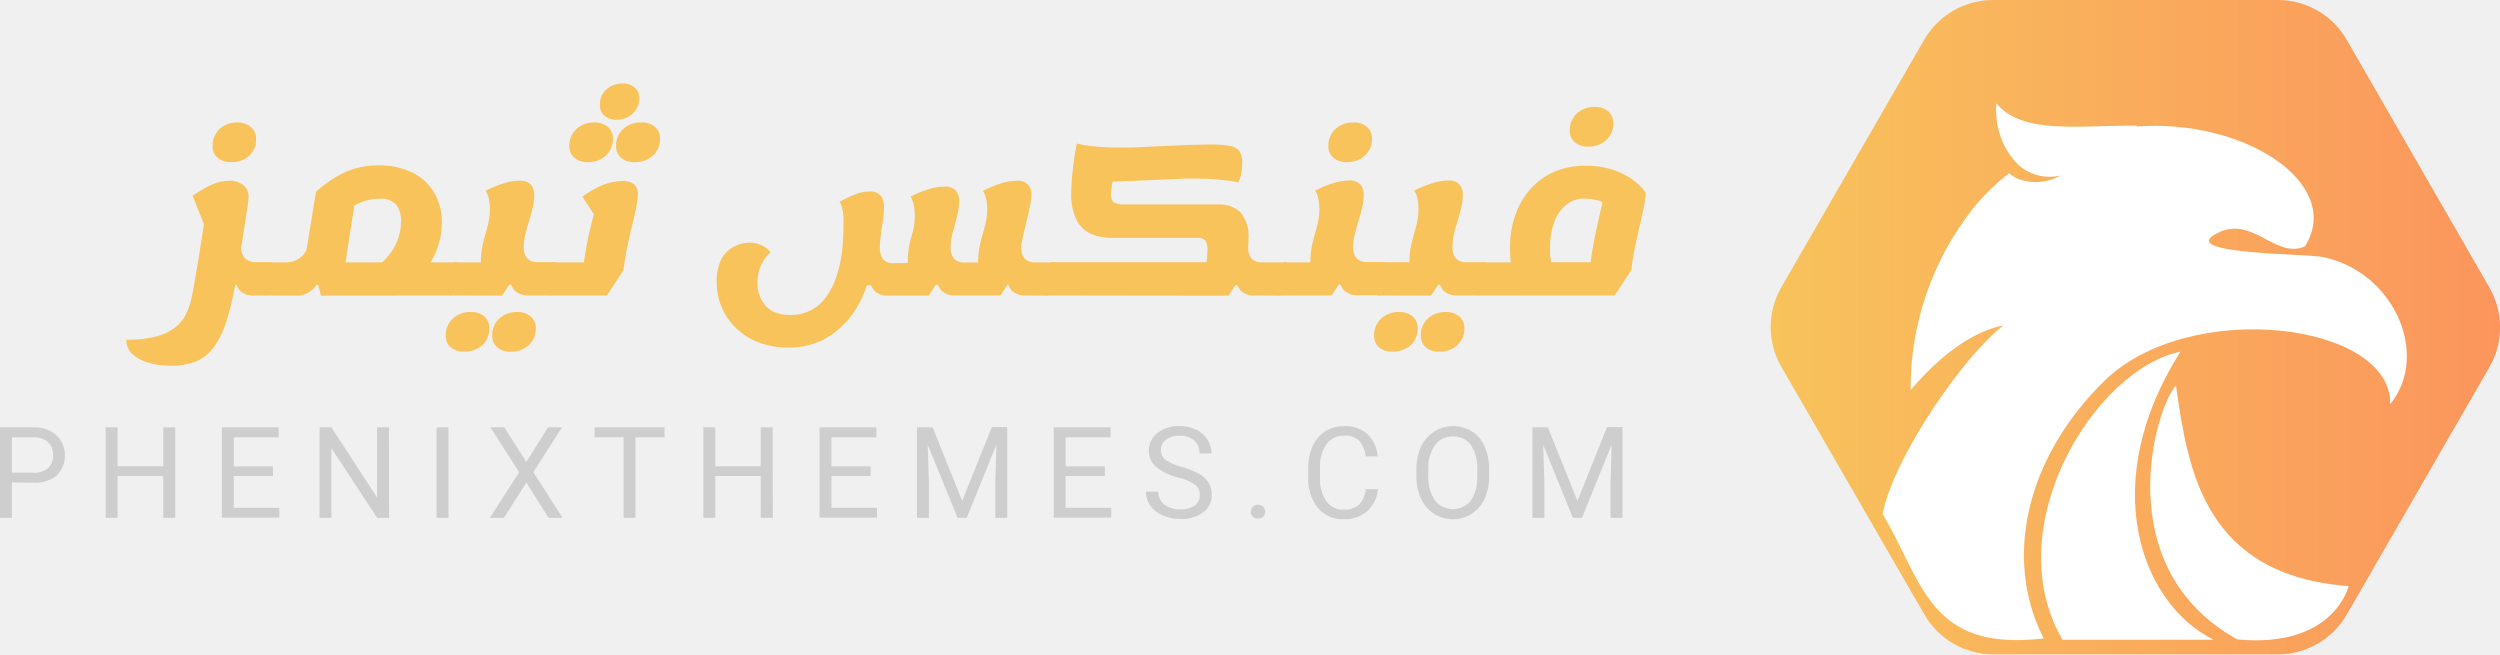
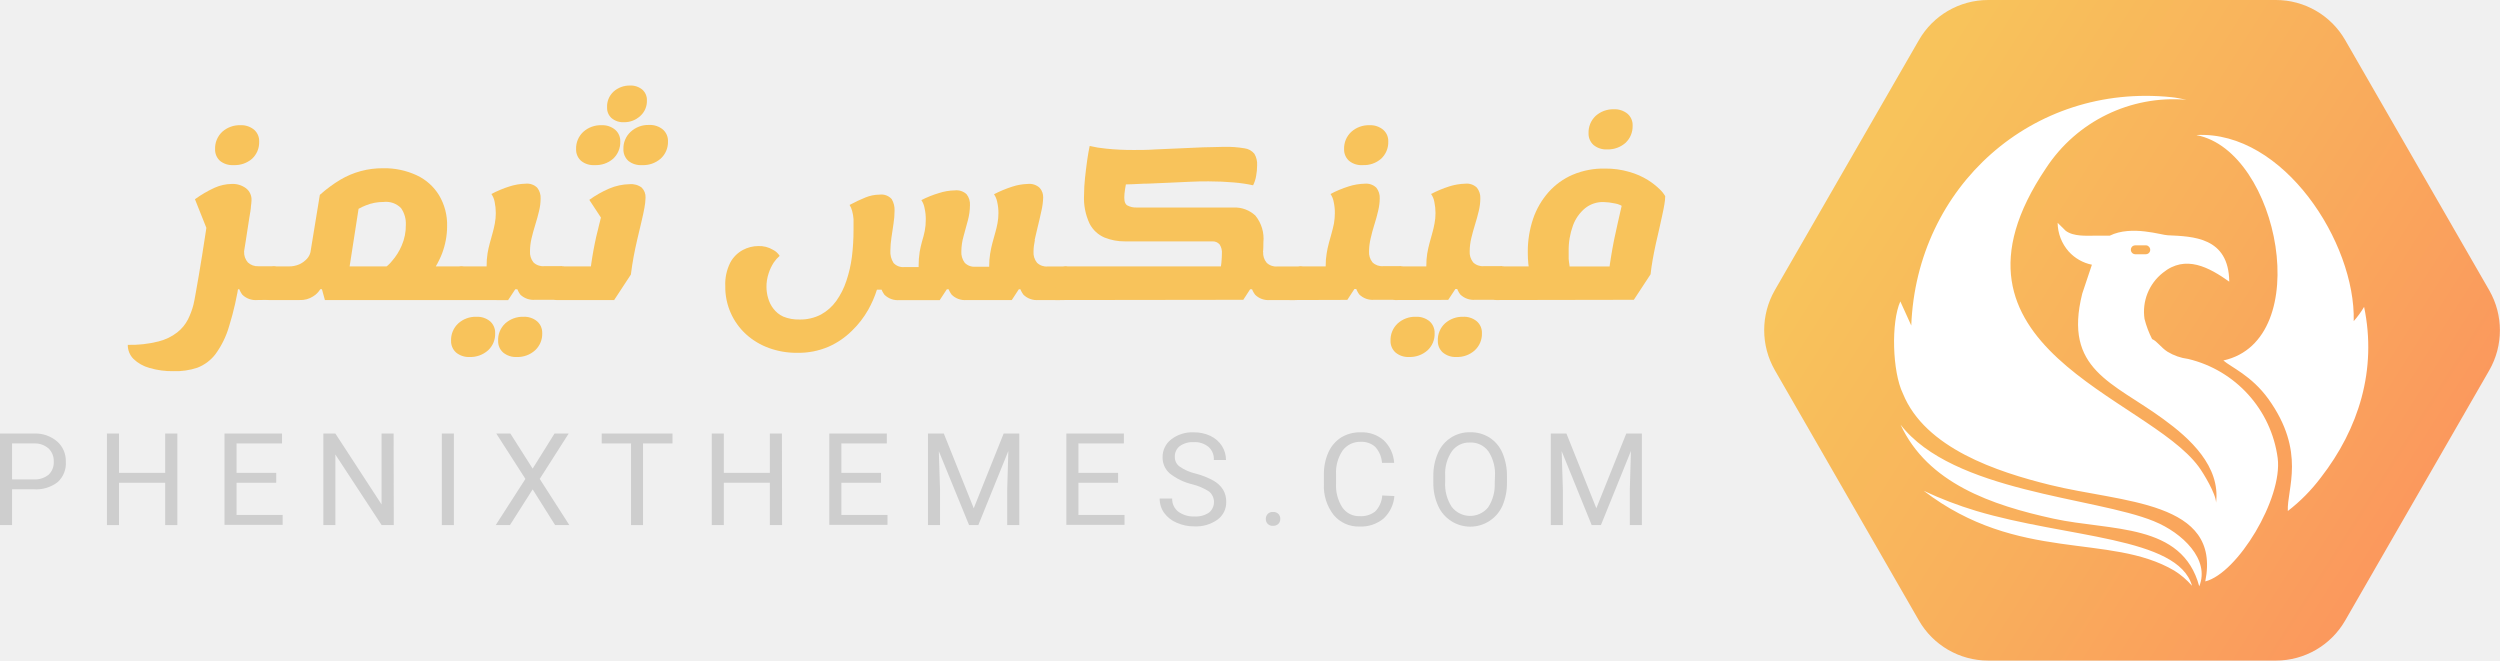
- <svg xmlns="http://www.w3.org/2000/svg" viewBox="0 0 314.43 82.3">
+ <svg xmlns="http://www.w3.org/2000/svg" viewBox="0 0 310.71 82.09">
  <defs>
-     <style>.cls-1{fill:url(#linear-gradient);}.cls-2{fill:#fff;}.cls-3{fill:#f8c35b;}.cls-4{fill:#cecece;}</style>
-     <linearGradient id="linear-gradient" x1="224.05" y1="41.15" x2="315.75" y2="41.15" gradientUnits="userSpaceOnUse">
+     <style>.cls-1{fill:none;}.cls-2{fill:#f8c35b;}.cls-3{fill:#cecece;}.cls-4{fill:url(#linear-gradient);}.cls-5{clip-path:url(#clip-path);}.cls-6{fill:#fff;fill-rule:evenodd;}</style>
+     <linearGradient id="linear-gradient" x1="233.69" y1="20.36" x2="307.83" y2="67.39" gradientUnits="userSpaceOnUse">
      <stop offset="0" stop-color="#f8c35b" />
-       <stop offset="1" stop-color="#fb955d" />
+       <stop offset="0.48" stop-color="#f9ae5c" />
+       <stop offset="0.98" stop-color="#fb955d" />
    </linearGradient>
+     <clipPath id="clip-path" transform="translate(-1.32)">
+       <rect class="cls-1" x="236.72" y="11.88" width="58.94" height="61.01" />
+     </clipPath>
  </defs>
  <g id="Layer_2" data-name="Layer 2">
    <g id="Layer_1-2" data-name="Layer 1">
      <g id="logo">
+         <g id="logo-text">
+           <path class="cls-2" d="M22.9,46.13a9.93,9.93,0,0,1-3-.4,4.61,4.61,0,0,1-2-1.13,2.45,2.45,0,0,1-.7-1.74A14.11,14.11,0,0,0,21,42.44a6.21,6.21,0,0,0,2.35-1.13,4.9,4.9,0,0,0,1.33-1.61,9.06,9.06,0,0,0,.69-1.86c.07-.29.16-.76.27-1.39s.24-1.36.38-2.17.28-1.66.42-2.54.26-1.71.39-2.51.22-1.48.31-2.05l.15,1.95-1.74-4.37A14.19,14.19,0,0,1,28,23.33a5.39,5.39,0,0,1,2.11-.47,2.76,2.76,0,0,1,1.8.55,1.77,1.77,0,0,1,.67,1.46,5.56,5.56,0,0,1-.07.74c0,.34-.11.86-.22,1.56s-.25,1.67-.45,2.92-.46,2.85-.77,4.81a36.72,36.72,0,0,1-1.27,5.63A11.09,11.09,0,0,1,28.11,44a5.16,5.16,0,0,1-2.26,1.7A8.41,8.41,0,0,1,22.9,46.13Zm7.46-25.61A2.46,2.46,0,0,1,28.67,20a1.89,1.89,0,0,1-.62-1.45,2.83,2.83,0,0,1,.89-2.17,3.25,3.25,0,0,1,2.25-.82,2.52,2.52,0,0,1,1.71.56,1.86,1.86,0,0,1,.63,1.47,2.78,2.78,0,0,1-.89,2.15A3.28,3.28,0,0,1,30.36,20.52ZM33.3,37.29a2.37,2.37,0,0,1-1.86-.66,3,3,0,0,1-.58-2l1.89,1.32H29.17l2.49-4.68a1.89,1.89,0,0,0,.47,1.35,1.79,1.79,0,0,0,1.3.47l2,0-.68,4.18Zm1.4,0,.68-4.18c.31,0,.5.18.56.56a5,5,0,0,1-.07,1.54,5.24,5.24,0,0,1-.43,1.53A.81.81,0,0,1,34.7,37.29Z" transform="translate(-1.32)" />
+           <path class="cls-2" d="M34.73,37.29c-.31,0-.5-.19-.56-.57a4.9,4.9,0,0,1,.07-1.53,5.16,5.16,0,0,1,.43-1.52.81.81,0,0,1,.74-.56Zm0,0,.68-4.18h1.76a3.2,3.2,0,0,0,1.38-.27,3,3,0,0,0,.93-.69,1.88,1.88,0,0,0,.42-.78l1.17-7.15a17,17,0,0,1,2.54-1.88,10.26,10.26,0,0,1,5.29-1.43,9.49,9.49,0,0,1,4.22.88,6.42,6.42,0,0,1,2.77,2.48,7.15,7.15,0,0,1,1,3.82,9.67,9.67,0,0,1-.63,3.42,11.1,11.1,0,0,1-1.89,3.16,13,13,0,0,1-3.07,2.62H41.7l-.37-1.35h-.2a2.69,2.69,0,0,1-.88.89,2.87,2.87,0,0,1-1.7.46Zm9.78-2.49-1.46-1.69h8.06l-2.26.34a3.76,3.76,0,0,0,1.18-1,7.11,7.11,0,0,0,1.21-1.92,6.29,6.29,0,0,0,.52-2.6,3.35,3.35,0,0,0-.6-2.07A2.6,2.6,0,0,0,49,25.1a5.78,5.78,0,0,0-2.2.42,6.34,6.34,0,0,0-1.65.93l1-2.21Zm3.3,2.49.65-4.18H58.65L58,37.29Zm10.16,0,.68-4.18c.31,0,.5.18.56.56a5,5,0,0,1-.07,1.54,5.24,5.24,0,0,1-.43,1.53A.81.81,0,0,1,58,37.29Z" transform="translate(-1.32)" />
+           <path class="cls-2" d="M59.66,44.37A2.46,2.46,0,0,1,58,43.81a1.89,1.89,0,0,1-.62-1.45,2.8,2.8,0,0,1,.9-2.17,3.21,3.21,0,0,1,2.25-.82,2.51,2.51,0,0,1,1.7.56,1.89,1.89,0,0,1,.63,1.47,2.76,2.76,0,0,1-.89,2.15A3.29,3.29,0,0,1,59.66,44.37ZM58,37.29c-.31,0-.5-.19-.56-.57a5.16,5.16,0,0,1,.06-1.53,5.86,5.86,0,0,1,.43-1.52.83.83,0,0,1,.74-.56Zm0,0,.67-4.18h4.84L61.8,34.82V33.06a9.22,9.22,0,0,1,.11-1.54,11.72,11.72,0,0,1,.29-1.32c.11-.42.22-.83.34-1.23a12.28,12.28,0,0,0,.28-1.2,6.73,6.73,0,0,0,.12-1.29,6.62,6.62,0,0,0-.14-1.37,2.44,2.44,0,0,0-.41-1,14,14,0,0,1,2.25-.94,7.09,7.09,0,0,1,2-.34,1.8,1.8,0,0,1,1.44.49,2,2,0,0,1,.43,1.36,6.66,6.66,0,0,1-.19,1.53c-.13.56-.29,1.13-.47,1.71s-.34,1.15-.47,1.71a7.07,7.07,0,0,0-.19,1.58,2,2,0,0,0,.43,1.4,1.69,1.69,0,0,0,1.31.47h2.24l-.68,4.18H67.83A2.37,2.37,0,0,1,66,36.63a3,3,0,0,1-.59-2l1.25,1.32H65.36l-.89,1.35Zm7.54,7.08a2.46,2.46,0,0,1-1.69-.56,1.86,1.86,0,0,1-.62-1.45,2.79,2.79,0,0,1,.89-2.17,3.25,3.25,0,0,1,2.25-.82,2.49,2.49,0,0,1,1.7.56,1.87,1.87,0,0,1,.64,1.47,2.77,2.77,0,0,1-.9,2.15A3.24,3.24,0,0,1,65.54,44.37Zm4.94-7.08.68-4.18c.31,0,.49.18.55.56a5.24,5.24,0,0,1-.06,1.54,5.57,5.57,0,0,1-.43,1.53A.82.82,0,0,1,70.48,37.29Z" transform="translate(-1.32)" />
+           <path class="cls-2" d="M70.5,37.29c-.31,0-.49-.19-.55-.57A5.16,5.16,0,0,1,70,35.19a5.86,5.86,0,0,1,.43-1.52.82.82,0,0,1,.74-.56Zm0,0,.68-4.18h5.51l-2,.57c.06-.57.15-1.14.24-1.72s.2-1.13.31-1.69.23-1.08.36-1.58.23-1,.35-1.43l.3-1.22,0,1.37-1.69-2.57A12.85,12.85,0,0,1,77,23.45a6.79,6.79,0,0,1,2.58-.56,2.15,2.15,0,0,1,1.5.43,1.64,1.64,0,0,1,.47,1.26,7.83,7.83,0,0,1-.14,1.27c-.1.52-.22,1.11-.38,1.76s-.32,1.34-.49,2.07-.33,1.47-.47,2.22-.25,1.49-.34,2.22l-2.08,3.17Zm4.74-16.77A2.44,2.44,0,0,1,73.55,20a1.86,1.86,0,0,1-.63-1.45,2.8,2.8,0,0,1,.9-2.17,3.25,3.25,0,0,1,2.25-.82,2.49,2.49,0,0,1,1.7.56,1.84,1.84,0,0,1,.64,1.47,2.79,2.79,0,0,1-.9,2.15A3.25,3.25,0,0,1,75.24,20.52Zm3.64-5.33a2.23,2.23,0,0,1-1.54-.5,1.69,1.69,0,0,1-.57-1.32,2.52,2.52,0,0,1,.82-2,3,3,0,0,1,2-.74,2.26,2.26,0,0,1,1.56.51,1.7,1.7,0,0,1,.57,1.34,2.47,2.47,0,0,1-.82,1.93A2.91,2.91,0,0,1,78.88,15.19Zm2.23,5.33A2.46,2.46,0,0,1,79.42,20a1.89,1.89,0,0,1-.62-1.45,2.8,2.8,0,0,1,.9-2.17A3.21,3.21,0,0,1,82,15.53a2.51,2.51,0,0,1,1.7.56,1.87,1.87,0,0,1,.64,1.47,2.79,2.79,0,0,1-.9,2.15A3.28,3.28,0,0,1,81.11,20.52Z" transform="translate(-1.32)" />
+           <path class="cls-2" d="M100.38,43.85a10,10,0,0,1-3.5-.6,8.58,8.58,0,0,1-2.83-1.7,7.95,7.95,0,0,1-2.59-6,5.9,5.9,0,0,1,.62-2.91,3.81,3.81,0,0,1,1.58-1.58,4.13,4.13,0,0,1,1.88-.48,3.35,3.35,0,0,1,1.86.47,2.08,2.08,0,0,1,.82.75,4.13,4.13,0,0,0-.73.82A5.6,5.6,0,0,0,96.84,34a5.21,5.21,0,0,0-.26,1.69,5.08,5.08,0,0,0,.2,1.35,3.83,3.83,0,0,0,.65,1.31,3.22,3.22,0,0,0,1.24,1,4.94,4.94,0,0,0,2,.36,5.54,5.54,0,0,0,2.67-.61,5.71,5.71,0,0,0,1.91-1.69,9.3,9.3,0,0,0,1.26-2.5,15.61,15.61,0,0,0,.69-3,27.33,27.33,0,0,0,.2-3.3c0-.53,0-1,0-1.38a5.32,5.32,0,0,0-.17-1,2.6,2.6,0,0,0-.32-.76c.76-.4,1.42-.71,2-.94a4.66,4.66,0,0,1,1.72-.34,1.71,1.71,0,0,1,1.51.55,2.59,2.59,0,0,1,.36,1.45,10.42,10.42,0,0,1-.13,1.6c-.08.58-.17,1.16-.26,1.75a11.83,11.83,0,0,0-.13,1.59,2.53,2.53,0,0,0,.39,1.55,1.61,1.61,0,0,0,1.36.51h3.48l-1.72,1.71V33.06a11.11,11.11,0,0,1,.13-1.76,13.55,13.55,0,0,1,.31-1.35c.13-.41.23-.82.32-1.24a7.5,7.5,0,0,0,.13-1.43,6.1,6.1,0,0,0-.15-1.41,2.49,2.49,0,0,0-.4-1A12.47,12.47,0,0,1,118,24a6.75,6.75,0,0,1,2-.34,1.83,1.83,0,0,1,1.45.48,2,2,0,0,1,.42,1.39,7.37,7.37,0,0,1-.26,1.86c-.17.65-.35,1.3-.53,1.95a7.08,7.08,0,0,0-.28,1.88,2.15,2.15,0,0,0,.43,1.45,1.69,1.69,0,0,0,1.32.48h3.22l-1.51,1.71V33.06a9.17,9.17,0,0,1,.12-1.54c.08-.47.17-.91.28-1.32s.23-.83.34-1.23a12.33,12.33,0,0,0,.29-1.2,6.73,6.73,0,0,0,.12-1.29,6.07,6.07,0,0,0-.16-1.41,2.54,2.54,0,0,0-.39-.93,14.51,14.51,0,0,1,2.26-.94,6.83,6.83,0,0,1,1.93-.34,1.88,1.88,0,0,1,1.49.49,1.72,1.72,0,0,1,.43,1.2,8.49,8.49,0,0,1-.22,1.66c-.15.7-.33,1.49-.55,2.37s-.42,1.81-.61,2.76-.34,1.87-.44,2.76l-2.08,3.19h-5.62a2.34,2.34,0,0,1-1.85-.66,3,3,0,0,1-.59-2l1.25,1.32H119l-.89,1.35h-5a2.37,2.37,0,0,1-1.86-.66,3,3,0,0,1-.59-2L111.74,36h-1.43a13.26,13.26,0,0,1-1.09,2.51,11.49,11.49,0,0,1-2,2.58,9.6,9.6,0,0,1-2.92,2A9.44,9.44,0,0,1,100.38,43.85Zm30-6.56a2.37,2.37,0,0,1-1.86-.66,3,3,0,0,1-.59-2l1.25,1.32h-3l3.77-6.16c-.05.26-.1.51-.13.75a5.92,5.92,0,0,0-.05.71,2,2,0,0,0,.43,1.4,1.69,1.69,0,0,0,1.31.47h2.24l-.68,4.18Zm2.65,0,.68-4.18c.31,0,.49.18.56.56a5.31,5.31,0,0,1-.07,1.54,5.57,5.57,0,0,1-.43,1.53A.82.82,0,0,1,133.06,37.29Z" transform="translate(-1.32)" />
+           <path class="cls-2" d="M133.09,37.29c-.32,0-.5-.19-.56-.57a5.16,5.16,0,0,1,.06-1.53,5.86,5.86,0,0,1,.43-1.52.82.82,0,0,1,.74-.56Zm0,0,.67-4.18h19.79l-.55.54c0-.22.08-.56.12-1s.06-.81.06-1.09a1.82,1.82,0,0,0-.28-1.18A1.12,1.12,0,0,0,152,30H141.12a6.67,6.67,0,0,1-2.51-.47,3.74,3.74,0,0,1-1.86-1.71,7.44,7.44,0,0,1-.7-3.59,20.51,20.51,0,0,1,.12-2.11c.08-.76.17-1.5.27-2.21s.21-1.3.31-1.77a14.3,14.3,0,0,0,2,.33,31.46,31.46,0,0,0,3.52.17c.81,0,1.7,0,2.67-.07l2.95-.13,2.93-.13c1,0,1.83-.06,2.63-.06a13.56,13.56,0,0,1,2.53.18,1.89,1.89,0,0,1,1.24.68,2.53,2.53,0,0,1,.34,1.45,7.2,7.2,0,0,1-.12,1.29,4.09,4.09,0,0,1-.38,1.18,18,18,0,0,0-2.35-.35c-1-.09-2.06-.14-3.18-.14-.68,0-1.45,0-2.3.05l-2.64.12-2.56.11c-.81,0-1.5.07-2.08.08a11.13,11.13,0,0,1-1.19,0l.57-.34c-.07.28-.13.62-.19,1a6.81,6.81,0,0,0-.09,1c0,.54.15.88.44,1a2.2,2.2,0,0,0,1.07.23h12.09a3.74,3.74,0,0,1,2.69,1,4.53,4.53,0,0,1,1,3.32c0,.42,0,.88-.07,1.4s-.09,1-.15,1.44-.13.82-.2,1.12l-2.08,3.19Zm26.07,0a2.34,2.34,0,0,1-1.85-.66,3,3,0,0,1-.59-2l1.9,1.32h-3.51l3.2-4.65a1.9,1.9,0,0,0,.43,1.35,1.69,1.69,0,0,0,1.31.47h2.88l-.67,4.18Zm3.1,0,.67-4.18c.32,0,.5.18.56.56a5.24,5.24,0,0,1-.06,1.54,5.94,5.94,0,0,1-.43,1.53A.82.82,0,0,1,162.26,37.29Z" transform="translate(-1.32)" />
+           <path class="cls-2" d="M162.28,37.29c-.31,0-.49-.19-.56-.57a5.22,5.22,0,0,1,.07-1.53,5.49,5.49,0,0,1,.43-1.52.82.82,0,0,1,.74-.56Zm0,0,.68-4.18h4.84l-1.72,1.71V33.06a9.17,9.17,0,0,1,.12-1.54,11.77,11.77,0,0,1,.28-1.32c.11-.42.23-.83.34-1.23s.21-.8.29-1.2a7.65,7.65,0,0,0,.11-1.29,6,6,0,0,0-.14-1.37,2.44,2.44,0,0,0-.4-1,13.31,13.31,0,0,1,2.25-.94,7,7,0,0,1,2-.34,1.83,1.83,0,0,1,1.44.49,2,2,0,0,1,.43,1.36,6.7,6.7,0,0,1-.2,1.53c-.13.56-.28,1.13-.47,1.71s-.33,1.15-.46,1.71a7.12,7.12,0,0,0-.2,1.58,2,2,0,0,0,.43,1.4,1.7,1.7,0,0,0,1.31.47h2.24l-.68,4.18h-2.65a2.37,2.37,0,0,1-1.86-.66,3,3,0,0,1-.58-2l1.25,1.32h-1.28l-.88,1.35Zm8.43-16.77A2.44,2.44,0,0,1,169,20a1.86,1.86,0,0,1-.63-1.45,2.8,2.8,0,0,1,.9-2.17,3.25,3.25,0,0,1,2.25-.82,2.49,2.49,0,0,1,1.7.56,1.84,1.84,0,0,1,.64,1.47,2.79,2.79,0,0,1-.9,2.15A3.25,3.25,0,0,1,170.71,20.52Zm4,16.77.68-4.18c.31,0,.5.18.56.56a5,5,0,0,1-.07,1.54,5.24,5.24,0,0,1-.43,1.53A.81.81,0,0,1,174.76,37.29Z" transform="translate(-1.32)" />
+           <path class="cls-2" d="M176.45,44.37a2.46,2.46,0,0,1-1.69-.56,1.89,1.89,0,0,1-.62-1.45,2.8,2.8,0,0,1,.9-2.17,3.21,3.21,0,0,1,2.25-.82,2.51,2.51,0,0,1,1.7.56,1.89,1.89,0,0,1,.63,1.47,2.76,2.76,0,0,1-.89,2.15A3.29,3.29,0,0,1,176.45,44.37Zm-1.66-7.08c-.31,0-.5-.19-.56-.57a4.9,4.9,0,0,1,.07-1.53,5.52,5.52,0,0,1,.42-1.52.83.83,0,0,1,.75-.56Zm0,0,.68-4.18h4.83l-1.71,1.71V33.06a9.22,9.22,0,0,1,.11-1.54c.08-.47.18-.91.29-1.32s.22-.83.34-1.23.2-.8.28-1.2a6.73,6.73,0,0,0,.12-1.29,6.62,6.62,0,0,0-.14-1.37,2.44,2.44,0,0,0-.41-1,14,14,0,0,1,2.25-.94,7.09,7.09,0,0,1,2-.34,1.8,1.8,0,0,1,1.44.49,2,2,0,0,1,.43,1.36,6.66,6.66,0,0,1-.19,1.53c-.13.56-.29,1.13-.47,1.71s-.34,1.15-.47,1.71a7.07,7.07,0,0,0-.19,1.58,2,2,0,0,0,.43,1.4,1.69,1.69,0,0,0,1.31.47H188l-.68,4.18h-2.65a2.37,2.37,0,0,1-1.86-.66,3,3,0,0,1-.59-2l1.25,1.32h-1.27l-.89,1.35Zm7.54,7.08a2.46,2.46,0,0,1-1.69-.56,1.86,1.86,0,0,1-.62-1.45,2.79,2.79,0,0,1,.89-2.17,3.25,3.25,0,0,1,2.25-.82,2.49,2.49,0,0,1,1.7.56,1.87,1.87,0,0,1,.64,1.47,2.77,2.77,0,0,1-.9,2.15A3.24,3.24,0,0,1,182.33,44.37Zm4.94-7.08.68-4.18c.31,0,.49.18.55.56a4.91,4.91,0,0,1-.06,1.54,5.57,5.57,0,0,1-.43,1.53A.82.82,0,0,1,187.27,37.29Z" transform="translate(-1.32)" />
+           <path class="cls-2" d="M187.29,37.29c-.31,0-.49-.19-.55-.57a5.16,5.16,0,0,1,.06-1.53,5.86,5.86,0,0,1,.43-1.52.82.82,0,0,1,.74-.56Zm0,0,.68-4.18h4.73l-1.22,1c-.09-.4-.15-.83-.21-1.29a13.36,13.36,0,0,1-.07-1.44,12.74,12.74,0,0,1,.66-4.19,9.83,9.83,0,0,1,1.91-3.3,8.56,8.56,0,0,1,3-2.17,9.8,9.8,0,0,1,4-.77,10.41,10.41,0,0,1,3.07.42,8.94,8.94,0,0,1,2.28,1,8.69,8.69,0,0,1,1.49,1.17,3.73,3.73,0,0,1,.67.84,6.31,6.31,0,0,1-.1,1c-.07.42-.16.89-.28,1.42s-.23,1.09-.37,1.68-.28,1.2-.42,1.83-.26,1.27-.38,1.91-.2,1.27-.27,1.87l-2.08,3.17Zm14-3.61c.07-.57.16-1.19.27-1.85s.22-1.31.36-2,.28-1.3.42-1.93.26-1.2.39-1.72.22-1,.31-1.34l.21,1a2.51,2.51,0,0,0-1.24-.56,7.42,7.42,0,0,0-1.42-.17,3.5,3.5,0,0,0-2.28.78,5,5,0,0,0-1.5,2.15,8.83,8.83,0,0,0-.53,3.18c0,.33,0,.64,0,.94a7.7,7.7,0,0,0,.1.79c0,.23.08.45.12.64l-.65-.47h7.43Zm-.23-15.11a2.46,2.46,0,0,1-1.69-.55,1.89,1.89,0,0,1-.62-1.45,2.83,2.83,0,0,1,.89-2.17,3.25,3.25,0,0,1,2.25-.82,2.53,2.53,0,0,1,1.71.56,1.86,1.86,0,0,1,.63,1.47,2.81,2.81,0,0,1-.89,2.15A3.28,3.28,0,0,1,201.1,18.57Z" transform="translate(-1.32)" />
+           <path class="cls-3" d="M2.82,60.81v4.45H1.32V53.88h4.2a4.18,4.18,0,0,1,2.92,1A3.2,3.2,0,0,1,9.5,57.36a3.14,3.14,0,0,1-1,2.55,4.36,4.36,0,0,1-3,.9Zm0-1.23h2.7A2.68,2.68,0,0,0,7.36,59,2.06,2.06,0,0,0,8,57.37a2.14,2.14,0,0,0-.64-1.63,2.58,2.58,0,0,0-1.76-.63H2.82Z" transform="translate(-1.32)" />
+           <path class="cls-3" d="M23.36,65.26H21.85V60H16.11v5.26h-1.5V53.88h1.5v4.89h5.74V53.88h1.51Z" transform="translate(-1.32)" />
+           <path class="cls-3" d="M35.65,60H30.72v4h5.73v1.23H29.22V53.88h7.15v1.23H30.72v3.66h4.93Z" transform="translate(-1.32)" />
+           <path class="cls-3" d="M50.26,65.26H48.75L43,56.49v8.77H41.51V53.88H43l5.74,8.81V53.88h1.5Z" transform="translate(-1.32)" />
+           <path class="cls-3" d="M57.73,65.26h-1.5V53.88h1.5Z" transform="translate(-1.32)" />
+           <path class="cls-3" d="M67.52,58.24l2.72-4.36H72l-3.6,5.64,3.68,5.74H70.31l-2.79-4.44L64.7,65.26H62.93l3.69-5.74L63,53.88h1.75Z" transform="translate(-1.32)" />
+           <path class="cls-3" d="M84.9,55.11H81.24V65.26H79.75V55.11H76.1V53.88h8.8Z" transform="translate(-1.32)" />
+           <path class="cls-3" d="M98.52,65.26H97V60H91.28v5.26h-1.5V53.88h1.5v4.89H97V53.88h1.5Z" transform="translate(-1.32)" />
+           <path class="cls-3" d="M110.82,60h-4.93v4h5.73v1.23h-7.23V53.88h7.15v1.23h-5.65v3.66h4.93Z" transform="translate(-1.32)" />
+           <path class="cls-3" d="M118.62,53.88l3.72,9.29,3.72-9.29H128V65.26h-1.5V60.83l.14-4.78-3.73,9.21h-1.15L118,56.07l.15,4.76v4.43h-1.5V53.88Z" transform="translate(-1.32)" />
+           <path class="cls-3" d="M140.28,60h-4.93v4h5.73v1.23h-7.23V53.88H141v1.23h-5.65v3.66h4.93Z" transform="translate(-1.32)" />
+           <path class="cls-3" d="M149.5,60.19a7.12,7.12,0,0,1-2.81-1.36,2.6,2.6,0,0,1-.88-2,2.75,2.75,0,0,1,1.07-2.22,4.27,4.27,0,0,1,2.8-.88,4.72,4.72,0,0,1,2.09.45,3.46,3.46,0,0,1,1.42,1.25,3.23,3.23,0,0,1,.5,1.74h-1.51a2,2,0,0,0-.65-1.62,2.66,2.66,0,0,0-1.85-.6,2.76,2.76,0,0,0-1.73.49,1.62,1.62,0,0,0-.62,1.36,1.44,1.44,0,0,0,.59,1.18,5.84,5.84,0,0,0,2,.88,9.36,9.36,0,0,1,2.22.88,3.31,3.31,0,0,1,1.19,1.12,2.85,2.85,0,0,1,.39,1.51,2.64,2.64,0,0,1-1.08,2.21,4.58,4.58,0,0,1-2.89.84,5.28,5.28,0,0,1-2.18-.45A3.7,3.7,0,0,1,146,63.74a3,3,0,0,1-.55-1.78H147a2,2,0,0,0,.76,1.63,3.2,3.2,0,0,0,2,.6,2.93,2.93,0,0,0,1.83-.49,1.7,1.7,0,0,0,0-2.61A7,7,0,0,0,149.5,60.19Z" transform="translate(-1.32)" />
+           <path class="cls-3" d="M158.64,64.5a.88.88,0,0,1,.23-.62.82.82,0,0,1,.66-.25.86.86,0,0,1,.68.25.88.88,0,0,1,.23.62.85.85,0,0,1-.23.6.9.9,0,0,1-.68.25.82.82,0,0,1-.89-.85Z" transform="translate(-1.32)" />
+           <path class="cls-3" d="M174.62,61.65a4.26,4.26,0,0,1-1.34,2.79,4.37,4.37,0,0,1-3,1A4,4,0,0,1,167.07,64a5.8,5.8,0,0,1-1.21-3.87V59a6.58,6.58,0,0,1,.56-2.79A4.29,4.29,0,0,1,168,54.37a4.45,4.45,0,0,1,2.41-.64,4.13,4.13,0,0,1,2.9,1,4.23,4.23,0,0,1,1.28,2.8h-1.51a3.26,3.26,0,0,0-.85-2,2.54,2.54,0,0,0-1.82-.62A2.7,2.7,0,0,0,168.18,56a4.91,4.91,0,0,0-.81,3v1.11a5,5,0,0,0,.77,2.94,2.5,2.5,0,0,0,2.16,1.1,2.86,2.86,0,0,0,1.92-.57,3.11,3.11,0,0,0,.89-2Z" transform="translate(-1.32)" />
+           <path class="cls-3" d="M188.61,59.94a7.14,7.14,0,0,1-.56,2.92,4.38,4.38,0,0,1-8,0,6.77,6.77,0,0,1-.59-2.83v-.82a7,7,0,0,1,.57-2.9,4.25,4.25,0,0,1,4-2.59,4.38,4.38,0,0,1,2.41.66,4.28,4.28,0,0,1,1.61,1.91,7.17,7.17,0,0,1,.56,2.92Zm-1.49-.74a5.11,5.11,0,0,0-.81-3.1A2.68,2.68,0,0,0,184,55a2.64,2.64,0,0,0-2.23,1.08,4.91,4.91,0,0,0-.84,3v.84a5.1,5.1,0,0,0,.82,3.08,2.89,2.89,0,0,0,4.52.06,5.08,5.08,0,0,0,.82-3Z" transform="translate(-1.32)" />
+           <path class="cls-3" d="M196,53.88l3.72,9.29,3.72-9.29h1.94V65.26h-1.5V60.83l.14-4.78-3.73,9.21h-1.15l-3.73-9.19.15,4.76v4.43h-1.5V53.88Z" transform="translate(-1.32)" />
+         </g>
        <g id="logo-icon">
-           <path id="icon-base" class="cls-1" d="M287.82,0a10,10,0,0,1,8.65,5l17.95,31.17a10,10,0,0,1,0,10L296.47,77.3a10,10,0,0,1-8.65,5H252a10,10,0,0,1-8.64-5l-18-31.17a10,10,0,0,1,0-10L243.33,5A10,10,0,0,1,252,0Z" transform="translate(-1.32)" />
-           <g id="phenix">
-             <path id="phenix-3" class="cls-2" d="M275.56,44.23c-10.69,2.14-23.08,22-14.84,36.23,0,0,7,0,19,0C270.39,75.8,265.15,60.62,275.56,44.23Z" transform="translate(-1.32)" />
-             <path id="phenix-2" class="cls-2" d="M275,48.49c-2.6,2.74-8.58,22.9,7.71,31.93,12.17,1.15,14-6.7,14-6.7C278.68,72.34,276.51,59.36,275,48.49Z" transform="translate(-1.32)" />
-             <path id="phenix-1" class="cls-2" d="M292.88,32.26c-2.16-.35-16.93-.34-13.12-2.7,4.68-2.89,7.57,3.09,11.45,1.44,4.93-7.83-7.48-16.11-21.2-15.09l.1-.1C263,15.72,255.69,17,252.41,13a9.8,9.8,0,0,0,2.41,7.37,5.8,5.8,0,0,0,4.3,1.87,7.64,7.64,0,0,0,1.35-.15c-2.55,1.4-5.37.78-6.45-.31-.42.32-.83.66-1.24,1a27,27,0,0,0-3.35,3.5,36.51,36.51,0,0,0-7.81,22.79c3.22-3.82,7.4-7.32,11.69-8.15-5.1,3.88-13.94,16.83-15.2,23.74,5.08,8.52,5.78,17.33,20.25,15.64-5.11-10-2.23-22.69,7.57-32.34,10.74-10.58,36.3-7.38,36,2.89,5.2-6.4.23-17.14-9-18.62Z" transform="translate(-1.32)" />
+           <path id="icon-base" class="cls-4" d="M284.18,0a9.93,9.93,0,0,1,8.62,5l17.9,31.09a10,10,0,0,1,0,9.93L292.8,77.1a9.93,9.93,0,0,1-8.62,5H248.42a9.93,9.93,0,0,1-8.62-5L221.9,46a10,10,0,0,1,0-9.93L239.8,5a9.93,9.93,0,0,1,8.62-5Z" transform="translate(-1.32)" />
+           <g class="cls-5">
+             <path class="cls-6" d="M274.34,16.8c10.24,2,14.75,25.49,3.31,28,.93.83,3.49,1.87,5.59,4.78,4.74,6.6,2.28,11.21,2.42,13.93a21.79,21.79,0,0,0,4.1-4.15c4.73-6.09,7-13.42,5.38-21.22a11.31,11.31,0,0,1-1.29,1.77c.24-9.76-8.74-23.67-19.51-23.13m-5.32,48c-7.31-3-25-3.6-31.49-12,3.37,7.28,11.31,10,19,11.68,7.14,1.56,16,.48,18.12,8.41,1.36-3.33-2.09-6.65-5.61-8.08m4.71,8c-1.76-6.1-15.58-5.93-26.81-9.29A47.12,47.12,0,0,1,240.41,61c11.76,9,23.1,5.19,31.14,9.92a9.6,9.6,0,0,1,2.18,1.86M278.38,35c-.06-5.56-4.54-5.61-7.64-5.76-.72,0-4.5-1.29-7.21.05l-1.75,0c-1.17,0-2.74.13-3.73-.61l-.84-.83s-.1-.11-.16-.16a5.48,5.48,0,0,0,1.37,3.56,5.3,5.3,0,0,0,2.89,1.65l-1.2,3.59c-2.38,9.48,3.8,11,10.07,15.59,3.31,2.4,7.12,5.87,6.56,10.4,0-1.09-1.56-3.66-2.14-4.45-6.43-8.79-34-14.85-19-37.12a18.94,18.94,0,0,1,17.46-8.51c-.65-.13-1.37-.28-1.83-.32-17.33-1.8-31.71,11.13-32.37,28.38l-1.36-3c-1.16,2.58-1,8.74.32,11.45,2.75,6.81,11.75,9.74,18.25,11.35,9,2.24,21.35,1.94,19.33,12,4-1,9.64-10.3,9-15.33a14.66,14.66,0,0,0-11.13-12.32,6.51,6.51,0,0,1-2.57-.9c-.81-.52-1.29-1.31-1.91-1.57a12.12,12.12,0,0,1-.94-2.5,6.15,6.15,0,0,1,2.27-5.73c2.82-2.31,5.77-.68,8.31,1.13m-10.12-4.45h0a.55.55,0,0,1,0,.92h0a.56.56,0,0,1-.31.09l-1.31,0a.54.54,0,0,1-.3-.1h0a.56.56,0,0,1,0-.92h0a.62.62,0,0,1,.32-.09l1.31,0A.54.54,0,0,1,268.26,30.55Z" transform="translate(-1.32)" />
          </g>
-         </g>
-         <g id="logo-text">
-           <path class="cls-3" d="M22.9,46a9.93,9.93,0,0,1-3-.4,4.72,4.72,0,0,1-2-1.13,2.47,2.47,0,0,1-.7-1.74A14.11,14.11,0,0,0,21,42.31a6.36,6.36,0,0,0,2.35-1.13,4.9,4.9,0,0,0,1.33-1.61,9.06,9.06,0,0,0,.69-1.86c.07-.3.16-.76.27-1.39s.24-1.36.38-2.17.28-1.66.42-2.54.26-1.71.39-2.51.22-1.48.31-2.05L27.29,29l-1.74-4.37A14.19,14.19,0,0,1,28,23.2a5.39,5.39,0,0,1,2.11-.47,2.71,2.71,0,0,1,1.8.55,1.77,1.77,0,0,1,.67,1.45,5.54,5.54,0,0,1-.07.75c0,.33-.11.85-.22,1.56s-.25,1.67-.45,2.92-.46,2.85-.77,4.81a37,37,0,0,1-1.27,5.63,11.32,11.32,0,0,1-1.71,3.42,5.24,5.24,0,0,1-2.26,1.7A8.41,8.41,0,0,1,22.9,46Zm7.46-25.61a2.41,2.41,0,0,1-1.69-.56,1.85,1.85,0,0,1-.62-1.44,2.83,2.83,0,0,1,.89-2.17,3.2,3.2,0,0,1,2.25-.82A2.52,2.52,0,0,1,32.9,16a1.86,1.86,0,0,1,.63,1.47,2.74,2.74,0,0,1-.89,2.14A3.24,3.24,0,0,1,30.36,20.39ZM33.3,37.16a2.37,2.37,0,0,1-1.86-.66,3,3,0,0,1-.58-2l1.89,1.33H29.17l2.49-4.68a1.89,1.89,0,0,0,.47,1.35,1.83,1.83,0,0,0,1.3.47l2,0-.68,4.18Zm1.4,0L35.38,33c.31,0,.5.18.56.56a5,5,0,0,1-.07,1.54,5.16,5.16,0,0,1-.43,1.52A.81.81,0,0,1,34.7,37.16Z" transform="translate(-1.32)" />
-           <path class="cls-3" d="M34.73,37.16c-.31,0-.5-.19-.56-.57a4.9,4.9,0,0,1,.07-1.53,5.16,5.16,0,0,1,.43-1.52.81.81,0,0,1,.74-.56Zm0,0L35.41,33h1.76a3.06,3.06,0,0,0,1.38-.28,2.76,2.76,0,0,0,.93-.69,1.77,1.77,0,0,0,.42-.78l1.17-7.15a17.65,17.65,0,0,1,2.54-1.87,10,10,0,0,1,5.29-1.43,9.49,9.49,0,0,1,4.22.87,6.45,6.45,0,0,1,2.77,2.49,7.15,7.15,0,0,1,1,3.82,9.67,9.67,0,0,1-.63,3.42,11.1,11.1,0,0,1-1.89,3.16,13,13,0,0,1-3.07,2.62H41.7l-.37-1.35h-.2a2.59,2.59,0,0,1-.88.88,2.8,2.8,0,0,1-1.7.47Zm9.78-2.49L43.05,33h8.06l-2.26.33a3.57,3.57,0,0,0,1.18-1,7.11,7.11,0,0,0,1.21-1.92,6.29,6.29,0,0,0,.52-2.6,3.35,3.35,0,0,0-.6-2.07A2.57,2.57,0,0,0,49,25a6,6,0,0,0-2.2.41,6.34,6.34,0,0,0-1.65.94l1-2.21Zm3.3,2.49L48.46,33H58.65L58,37.16Zm10.16,0L58.65,33c.31,0,.5.18.56.56a5,5,0,0,1-.07,1.54,5.16,5.16,0,0,1-.43,1.52A.81.81,0,0,1,58,37.16Z" transform="translate(-1.32)" />
-           <path class="cls-3" d="M59.66,44.23A2.46,2.46,0,0,1,58,43.68a1.89,1.89,0,0,1-.62-1.45,2.8,2.8,0,0,1,.9-2.17,3.21,3.21,0,0,1,2.25-.82,2.51,2.51,0,0,1,1.7.56,1.86,1.86,0,0,1,.63,1.47,2.78,2.78,0,0,1-.89,2.15A3.28,3.28,0,0,1,59.66,44.23ZM58,37.16c-.31,0-.5-.19-.56-.57a5.16,5.16,0,0,1,.06-1.53,5.86,5.86,0,0,1,.43-1.52.83.83,0,0,1,.74-.56Zm0,0L58.67,33h4.84L61.8,34.69V32.92a9.17,9.17,0,0,1,.11-1.53,12.42,12.42,0,0,1,.29-1.33c.11-.41.22-.82.34-1.22s.21-.8.28-1.21a6.55,6.55,0,0,0,.12-1.28A6.62,6.62,0,0,0,62.8,25a2.44,2.44,0,0,0-.41-1,14,14,0,0,1,2.25-.94,7.09,7.09,0,0,1,2-.34,1.84,1.84,0,0,1,1.44.48,2,2,0,0,1,.43,1.37,6.66,6.66,0,0,1-.19,1.53c-.13.56-.29,1.13-.47,1.71s-.34,1.15-.47,1.71a7.06,7.06,0,0,0-.19,1.57,2,2,0,0,0,.43,1.41,1.69,1.69,0,0,0,1.31.47h2.24l-.68,4.18H67.83A2.37,2.37,0,0,1,66,36.5a3,3,0,0,1-.59-2l1.25,1.33H65.36l-.89,1.35Zm7.54,7.07a2.46,2.46,0,0,1-1.69-.55,1.86,1.86,0,0,1-.62-1.45,2.79,2.79,0,0,1,.89-2.17,3.25,3.25,0,0,1,2.25-.82,2.49,2.49,0,0,1,1.7.56,1.84,1.84,0,0,1,.64,1.47,2.79,2.79,0,0,1-.9,2.15A3.24,3.24,0,0,1,65.54,44.23Zm4.94-7.07L71.16,33c.31,0,.49.18.55.56a5.25,5.25,0,0,1-.06,1.54,5.49,5.49,0,0,1-.43,1.52A.82.82,0,0,1,70.48,37.16Z" transform="translate(-1.32)" />
-           <path class="cls-3" d="M70.5,37.16c-.31,0-.49-.19-.55-.57A5.16,5.16,0,0,1,70,35.06a5.86,5.86,0,0,1,.43-1.52.82.82,0,0,1,.74-.56Zm0,0L71.18,33h5.51l-2,.57c.06-.57.15-1.15.24-1.72s.2-1.13.31-1.69.23-1.08.36-1.58.23-1,.35-1.43l.3-1.23,0,1.38-1.69-2.57A12.35,12.35,0,0,1,77,23.32a6.79,6.79,0,0,1,2.58-.56,2.15,2.15,0,0,1,1.5.43,1.61,1.61,0,0,1,.47,1.26,7.83,7.83,0,0,1-.14,1.27c-.1.52-.22,1.11-.38,1.76s-.32,1.34-.49,2.07-.33,1.46-.47,2.22-.25,1.49-.34,2.22l-2.08,3.17Zm4.74-16.77a2.4,2.4,0,0,1-1.69-.56,1.83,1.83,0,0,1-.63-1.44,2.8,2.8,0,0,1,.9-2.17,3.2,3.2,0,0,1,2.25-.82,2.49,2.49,0,0,1,1.7.56,1.84,1.84,0,0,1,.64,1.47,2.75,2.75,0,0,1-.9,2.14A3.22,3.22,0,0,1,75.24,20.39Zm3.64-5.33a2.28,2.28,0,0,1-1.54-.5,1.69,1.69,0,0,1-.57-1.32,2.5,2.5,0,0,1,.82-2,3,3,0,0,1,2-.74,2.26,2.26,0,0,1,1.56.51,1.68,1.68,0,0,1,.57,1.33,2.47,2.47,0,0,1-.82,1.94A2.91,2.91,0,0,1,78.88,15.06Zm2.23,5.33a2.41,2.41,0,0,1-1.69-.56,1.85,1.85,0,0,1-.62-1.44,2.8,2.8,0,0,1,.9-2.17A3.17,3.17,0,0,1,82,15.4a2.51,2.51,0,0,1,1.7.56,1.87,1.87,0,0,1,.64,1.47,2.75,2.75,0,0,1-.9,2.14A3.24,3.24,0,0,1,81.11,20.39Z" transform="translate(-1.32)" />
-           <path class="cls-3" d="M100.38,43.71a10,10,0,0,1-3.5-.59,8.44,8.44,0,0,1-2.83-1.71,7.88,7.88,0,0,1-1.9-2.62,8,8,0,0,1-.69-3.34,6,6,0,0,1,.62-2.92A3.84,3.84,0,0,1,93.66,31a4.13,4.13,0,0,1,1.88-.48A3.35,3.35,0,0,1,97.4,31a2.08,2.08,0,0,1,.82.75,4.13,4.13,0,0,0-.73.82,5.52,5.52,0,0,0-.65,1.31,5.32,5.32,0,0,0-.26,1.7,5.08,5.08,0,0,0,.2,1.35,3.92,3.92,0,0,0,.65,1.31,3.11,3.11,0,0,0,1.24,1,4.77,4.77,0,0,0,2,.37,5.35,5.35,0,0,0,4.58-2.3,9.3,9.3,0,0,0,1.26-2.5,15.61,15.61,0,0,0,.69-3,27.33,27.33,0,0,0,.2-3.3,13.79,13.79,0,0,0,0-1.38,5.32,5.32,0,0,0-.17-1,2.6,2.6,0,0,0-.32-.76c.76-.4,1.42-.72,2-.94a4.47,4.47,0,0,1,1.72-.34,1.71,1.71,0,0,1,1.51.55,2.59,2.59,0,0,1,.36,1.45,10.42,10.42,0,0,1-.13,1.6c-.08.58-.17,1.16-.26,1.74a12,12,0,0,0-.13,1.6,2.53,2.53,0,0,0,.39,1.55,1.61,1.61,0,0,0,1.36.51h3.48l-1.72,1.71V32.92a11,11,0,0,1,.13-1.75,13.55,13.55,0,0,1,.31-1.35c.13-.41.23-.82.32-1.24a7.5,7.5,0,0,0,.13-1.43,6.1,6.1,0,0,0-.15-1.41,2.49,2.49,0,0,0-.4-1,13.31,13.31,0,0,1,2.25-.94,7,7,0,0,1,2-.33,1.83,1.83,0,0,1,1.45.48,2,2,0,0,1,.42,1.39,7.37,7.37,0,0,1-.26,1.86c-.17.65-.35,1.3-.53,2a7.08,7.08,0,0,0-.28,1.88,2.16,2.16,0,0,0,.43,1.45,1.69,1.69,0,0,0,1.32.48h3.22l-1.51,1.71V32.92a9.13,9.13,0,0,1,.12-1.53c.08-.47.17-.91.28-1.33s.23-.82.34-1.22.21-.8.29-1.21a6.55,6.55,0,0,0,.12-1.28,6.07,6.07,0,0,0-.16-1.41,2.47,2.47,0,0,0-.39-.93,14.51,14.51,0,0,1,2.26-.94,6.83,6.83,0,0,1,1.93-.34,1.92,1.92,0,0,1,1.49.48,1.74,1.74,0,0,1,.43,1.21,8.32,8.32,0,0,1-.22,1.65c-.15.71-.33,1.5-.55,2.38s-.42,1.81-.61,2.76-.34,1.87-.44,2.75l-2.08,3.2h-5.62a2.34,2.34,0,0,1-1.85-.66,3,3,0,0,1-.59-2l1.25,1.33H119l-.89,1.35h-5a2.37,2.37,0,0,1-1.86-.66,3,3,0,0,1-.59-2l1.12,1.36h-1.43a13.26,13.26,0,0,1-1.09,2.51,11.49,11.49,0,0,1-2,2.58,9.57,9.57,0,0,1-2.92,2A9.44,9.44,0,0,1,100.38,43.71Zm30-6.55a2.37,2.37,0,0,1-1.86-.66,3,3,0,0,1-.59-2l1.25,1.33h-3l3.77-6.16c-.05.26-.1.51-.13.75a5.91,5.91,0,0,0-.05.7,2,2,0,0,0,.43,1.41,1.69,1.69,0,0,0,1.31.47h2.24l-.68,4.18Zm2.65,0,.68-4.18c.31,0,.49.18.56.56a5.32,5.32,0,0,1-.07,1.54,5.49,5.49,0,0,1-.43,1.52A.82.82,0,0,1,133.06,37.16Z" transform="translate(-1.32)" />
-           <path class="cls-3" d="M133.09,37.16c-.32,0-.5-.19-.56-.57a5.16,5.16,0,0,1,.06-1.53,5.86,5.86,0,0,1,.43-1.52.82.82,0,0,1,.74-.56Zm0,0,.67-4.18h19.79l-.55.54c0-.22.08-.56.12-1s.06-.82.06-1.09a1.85,1.85,0,0,0-.28-1.19,1.15,1.15,0,0,0-.89-.32H141.12a6.67,6.67,0,0,1-2.51-.47,3.71,3.71,0,0,1-1.86-1.72,7.37,7.37,0,0,1-.7-3.58,20.35,20.35,0,0,1,.12-2.11c.08-.76.17-1.5.27-2.21s.21-1.3.31-1.77a14.3,14.3,0,0,0,2,.33,31.46,31.46,0,0,0,3.52.17c.81,0,1.7,0,2.67-.07l2.95-.13,2.93-.13c1,0,1.83-.06,2.63-.06a13.56,13.56,0,0,1,2.53.18,1.92,1.92,0,0,1,1.24.67,2.56,2.56,0,0,1,.34,1.46,7.2,7.2,0,0,1-.12,1.29,4.19,4.19,0,0,1-.38,1.18,18,18,0,0,0-2.35-.35c-1-.1-2.06-.14-3.18-.14-.68,0-1.45,0-2.3.05l-2.64.12-2.56.11-2.08.08a11.13,11.13,0,0,1-1.19,0l.57-.34c-.07.28-.13.62-.19,1a6.81,6.81,0,0,0-.09,1c0,.54.15.88.44,1a2.32,2.32,0,0,0,1.07.23h12.09a3.74,3.74,0,0,1,2.69,1,4.57,4.57,0,0,1,1,3.33c0,.42,0,.88-.07,1.39s-.09,1-.15,1.45a11,11,0,0,1-.2,1.11l-2.08,3.2Zm26.07,0a2.34,2.34,0,0,1-1.85-.66,3,3,0,0,1-.59-2l1.9,1.33h-3.51l3.2-4.65a1.9,1.9,0,0,0,.43,1.35,1.69,1.69,0,0,0,1.31.47h2.88l-.67,4.18Zm3.1,0,.67-4.18c.32,0,.5.18.56.56a5.25,5.25,0,0,1-.06,1.54A5.86,5.86,0,0,1,163,36.6.82.82,0,0,1,162.26,37.16Z" transform="translate(-1.32)" />
-           <path class="cls-3" d="M162.28,37.16c-.31,0-.49-.19-.56-.57a5.22,5.22,0,0,1,.07-1.53,5.49,5.49,0,0,1,.43-1.52A.82.82,0,0,1,163,33Zm0,0L163,33h4.84l-1.72,1.71V32.92a9.13,9.13,0,0,1,.12-1.53,12.46,12.46,0,0,1,.28-1.33c.11-.41.23-.82.34-1.22s.21-.8.29-1.21a7.44,7.44,0,0,0,.11-1.28,6,6,0,0,0-.14-1.37,2.44,2.44,0,0,0-.4-1,13.31,13.31,0,0,1,2.25-.94,7,7,0,0,1,2-.34,1.86,1.86,0,0,1,1.44.48,2,2,0,0,1,.43,1.37,6.7,6.7,0,0,1-.2,1.53c-.13.56-.28,1.13-.47,1.71s-.33,1.15-.46,1.71a7.11,7.11,0,0,0-.2,1.57,2,2,0,0,0,.43,1.41,1.7,1.7,0,0,0,1.31.47h2.24l-.68,4.18h-2.65a2.37,2.37,0,0,1-1.86-.66,3,3,0,0,1-.58-2l1.25,1.33h-1.28l-.88,1.35Zm8.43-16.77a2.4,2.4,0,0,1-1.69-.56,1.83,1.83,0,0,1-.63-1.44,2.8,2.8,0,0,1,.9-2.17,3.2,3.2,0,0,1,2.25-.82,2.49,2.49,0,0,1,1.7.56,1.84,1.84,0,0,1,.64,1.47,2.75,2.75,0,0,1-.9,2.14A3.22,3.22,0,0,1,170.71,20.39Zm4,16.77.68-4.18c.31,0,.5.18.56.56a5,5,0,0,1-.07,1.54,5.16,5.16,0,0,1-.43,1.52A.81.81,0,0,1,174.76,37.16Z" transform="translate(-1.32)" />
-           <path class="cls-3" d="M176.45,44.23a2.46,2.46,0,0,1-1.69-.55,1.89,1.89,0,0,1-.62-1.45,2.8,2.8,0,0,1,.9-2.17,3.21,3.21,0,0,1,2.25-.82,2.51,2.51,0,0,1,1.7.56,1.86,1.86,0,0,1,.63,1.47,2.78,2.78,0,0,1-.89,2.15A3.28,3.28,0,0,1,176.45,44.23Zm-1.66-7.07c-.31,0-.5-.19-.56-.57a4.9,4.9,0,0,1,.07-1.53,5.52,5.52,0,0,1,.42-1.52.83.83,0,0,1,.75-.56Zm0,0,.68-4.18h4.83l-1.71,1.71V32.92a9.17,9.17,0,0,1,.11-1.53c.08-.47.18-.91.29-1.33s.22-.82.34-1.22.2-.8.28-1.21a6.55,6.55,0,0,0,.12-1.28,6.62,6.62,0,0,0-.14-1.37,2.44,2.44,0,0,0-.41-1,14,14,0,0,1,2.25-.94,7.09,7.09,0,0,1,2-.34,1.84,1.84,0,0,1,1.44.48,2,2,0,0,1,.43,1.37,6.66,6.66,0,0,1-.19,1.53c-.13.56-.29,1.13-.47,1.71s-.34,1.15-.47,1.71A7.06,7.06,0,0,0,184,31.1a2,2,0,0,0,.43,1.41,1.69,1.69,0,0,0,1.31.47H188l-.68,4.18h-2.65a2.37,2.37,0,0,1-1.86-.66,3,3,0,0,1-.59-2l1.25,1.33h-1.27l-.89,1.35Zm7.54,7.07a2.46,2.46,0,0,1-1.69-.55,1.86,1.86,0,0,1-.62-1.45,2.79,2.79,0,0,1,.89-2.17,3.25,3.25,0,0,1,2.25-.82,2.49,2.49,0,0,1,1.7.56,1.84,1.84,0,0,1,.64,1.47,2.79,2.79,0,0,1-.9,2.15A3.24,3.24,0,0,1,182.33,44.23Zm4.94-7.07L188,33c.31,0,.49.18.55.56a4.92,4.92,0,0,1-.06,1.54A5.49,5.49,0,0,1,188,36.6.82.82,0,0,1,187.27,37.16Z" transform="translate(-1.32)" />
-           <path class="cls-3" d="M187.29,37.16c-.31,0-.49-.19-.55-.57a5.16,5.16,0,0,1,.06-1.53,5.86,5.86,0,0,1,.43-1.52A.82.82,0,0,1,188,33Zm0,0L188,33h4.73l-1.22,1c-.09-.4-.15-.83-.21-1.29a13.36,13.36,0,0,1-.07-1.44,12.7,12.7,0,0,1,.66-4.19,9.83,9.83,0,0,1,1.91-3.3,8.43,8.43,0,0,1,3-2.17,9.8,9.8,0,0,1,4-.77,10.41,10.41,0,0,1,3.07.42,8.94,8.94,0,0,1,2.28,1,8.23,8.23,0,0,1,1.49,1.17,3.73,3.73,0,0,1,.67.84,6.41,6.41,0,0,1-.1,1c-.07.42-.16.89-.28,1.42s-.23,1.09-.37,1.67-.28,1.21-.42,1.84-.26,1.27-.38,1.91-.2,1.26-.27,1.87l-2.08,3.17Zm14-3.61c.07-.57.16-1.19.27-1.85s.22-1.31.36-2,.28-1.3.42-1.93.26-1.2.39-1.73.22-1,.31-1.34l.21,1a2.51,2.51,0,0,0-1.24-.56,7.42,7.42,0,0,0-1.42-.17,3.5,3.5,0,0,0-2.28.78,5,5,0,0,0-1.5,2.14,8.88,8.88,0,0,0-.53,3.19,9.11,9.11,0,0,0,0,.93,7.92,7.92,0,0,0,.1.8q.06.34.12.63l-.65-.46h7.43Zm-.23-15.11a2.41,2.41,0,0,1-1.69-.56,1.85,1.85,0,0,1-.62-1.44,2.83,2.83,0,0,1,.89-2.17,3.2,3.2,0,0,1,2.25-.82,2.53,2.53,0,0,1,1.71.56,1.86,1.86,0,0,1,.63,1.47,2.78,2.78,0,0,1-.89,2.14A3.24,3.24,0,0,1,201.1,18.44Z" transform="translate(-1.32)" />
-           <path class="cls-4" d="M2.82,60.67v4.46H1.32V53.75h4.2a4.18,4.18,0,0,1,2.92,1,3.58,3.58,0,0,1,0,5.07,4.36,4.36,0,0,1-3,.89Zm0-1.22h2.7a2.68,2.68,0,0,0,1.84-.57A2.06,2.06,0,0,0,8,57.24a2.14,2.14,0,0,0-.64-1.63A2.53,2.53,0,0,0,5.6,55H2.82Z" transform="translate(-1.32)" />
-           <path class="cls-4" d="M23.36,65.13H21.85V59.87H16.11v5.26h-1.5V53.75h1.5v4.89h5.74V53.75h1.51Z" transform="translate(-1.32)" />
-           <path class="cls-4" d="M35.65,59.87H30.72v4h5.73v1.23H29.22V53.75h7.15V55H30.72v3.66h4.93Z" transform="translate(-1.32)" />
-           <path class="cls-4" d="M50.26,65.13H48.75L43,56.36v8.77H41.51V53.75H43l5.74,8.81V53.75h1.5Z" transform="translate(-1.32)" />
-           <path class="cls-4" d="M57.73,65.13h-1.5V53.75h1.5Z" transform="translate(-1.32)" />
-           <path class="cls-4" d="M67.52,58.11l2.72-4.36H72l-3.6,5.64,3.68,5.74H70.31l-2.79-4.44L64.7,65.13H62.93l3.69-5.74L63,53.75h1.75Z" transform="translate(-1.32)" />
-           <path class="cls-4" d="M84.9,55H81.24V65.13H79.75V55H76.1V53.75h8.8Z" transform="translate(-1.32)" />
-           <path class="cls-4" d="M98.52,65.13H97V59.87H91.28v5.26h-1.5V53.75h1.5v4.89H97V53.75h1.5Z" transform="translate(-1.32)" />
-           <path class="cls-4" d="M110.82,59.87h-4.93v4h5.73v1.23h-7.23V53.75h7.15V55h-5.65v3.66h4.93Z" transform="translate(-1.32)" />
-           <path class="cls-4" d="M118.62,53.75,122.34,63l3.72-9.28H128V65.13h-1.5V60.7l.14-4.78-3.73,9.21h-1.15L118,55.94l.15,4.76v4.43h-1.5V53.75Z" transform="translate(-1.32)" />
-           <path class="cls-4" d="M140.28,59.87h-4.93v4h5.73v1.23h-7.23V53.75H141V55h-5.65v3.66h4.93Z" transform="translate(-1.32)" />
-           <path class="cls-4" d="M149.5,60.06a7,7,0,0,1-2.81-1.37,2.58,2.58,0,0,1-.88-2,2.75,2.75,0,0,1,1.07-2.22,4.27,4.27,0,0,1,2.8-.88,4.72,4.72,0,0,1,2.09.45,3.46,3.46,0,0,1,1.42,1.25,3.23,3.23,0,0,1,.5,1.74h-1.51a2.08,2.08,0,0,0-.65-1.63,2.7,2.7,0,0,0-1.85-.59,2.76,2.76,0,0,0-1.73.49,1.62,1.62,0,0,0-.62,1.36,1.46,1.46,0,0,0,.59,1.18,5.84,5.84,0,0,0,2,.88,9,9,0,0,1,2.22.88,3.31,3.31,0,0,1,1.19,1.12,2.85,2.85,0,0,1,.39,1.51,2.64,2.64,0,0,1-1.08,2.21,4.57,4.57,0,0,1-2.89.83,5.28,5.28,0,0,1-2.18-.45A3.56,3.56,0,0,1,146,63.6a3,3,0,0,1-.55-1.77H147a2,2,0,0,0,.76,1.63,3.2,3.2,0,0,0,2,.6,2.93,2.93,0,0,0,1.83-.49,1.57,1.57,0,0,0,.63-1.32,1.55,1.55,0,0,0-.59-1.29A6.5,6.5,0,0,0,149.5,60.06Z" transform="translate(-1.32)" />
-           <path class="cls-4" d="M158.64,64.37a.92.92,0,0,1,.23-.63.85.85,0,0,1,.66-.25.9.9,0,0,1,.68.25.92.92,0,0,1,.23.63.85.85,0,0,1-.23.6.89.89,0,0,1-.68.24.81.81,0,0,1-.89-.84Z" transform="translate(-1.32)" />
-           <path class="cls-4" d="M174.62,61.52a4.21,4.21,0,0,1-1.34,2.78,4.32,4.32,0,0,1-3,1,4,4,0,0,1-3.23-1.44A5.8,5.8,0,0,1,165.86,60V58.88a6.58,6.58,0,0,1,.56-2.79A4.29,4.29,0,0,1,168,54.24a4.45,4.45,0,0,1,2.41-.64,4.08,4.08,0,0,1,2.9,1,4.23,4.23,0,0,1,1.28,2.8h-1.51a3.32,3.32,0,0,0-.85-2,2.58,2.58,0,0,0-1.82-.61,2.7,2.7,0,0,0-2.26,1.07,4.89,4.89,0,0,0-.81,3V60a5,5,0,0,0,.77,3,2.5,2.5,0,0,0,2.16,1.1,2.86,2.86,0,0,0,1.92-.57,3.13,3.13,0,0,0,.89-2Z" transform="translate(-1.32)" />
-           <path class="cls-4" d="M188.61,59.81a7.17,7.17,0,0,1-.56,2.92,4.39,4.39,0,0,1-8,0,6.77,6.77,0,0,1-.59-2.83v-.82a7,7,0,0,1,.57-2.9,4.49,4.49,0,0,1,6.41-1.93,4.23,4.23,0,0,1,1.61,1.91,7.17,7.17,0,0,1,.56,2.92Zm-1.49-.74a5.09,5.09,0,0,0-.81-3.1A2.68,2.68,0,0,0,184,54.89,2.64,2.64,0,0,0,181.8,56a4.91,4.91,0,0,0-.84,3v.84a5.12,5.12,0,0,0,.82,3.08,2.89,2.89,0,0,0,4.52.06,5.11,5.11,0,0,0,.82-3Z" transform="translate(-1.32)" />
-           <path class="cls-4" d="M196,53.75,199.72,63l3.72-9.28h1.94V65.13h-1.5V60.7l.14-4.78-3.73,9.21h-1.15l-3.73-9.19.15,4.76v4.43h-1.5V53.75Z" transform="translate(-1.32)" />
        </g>
      </g>
    </g>
  </g>
</svg>
